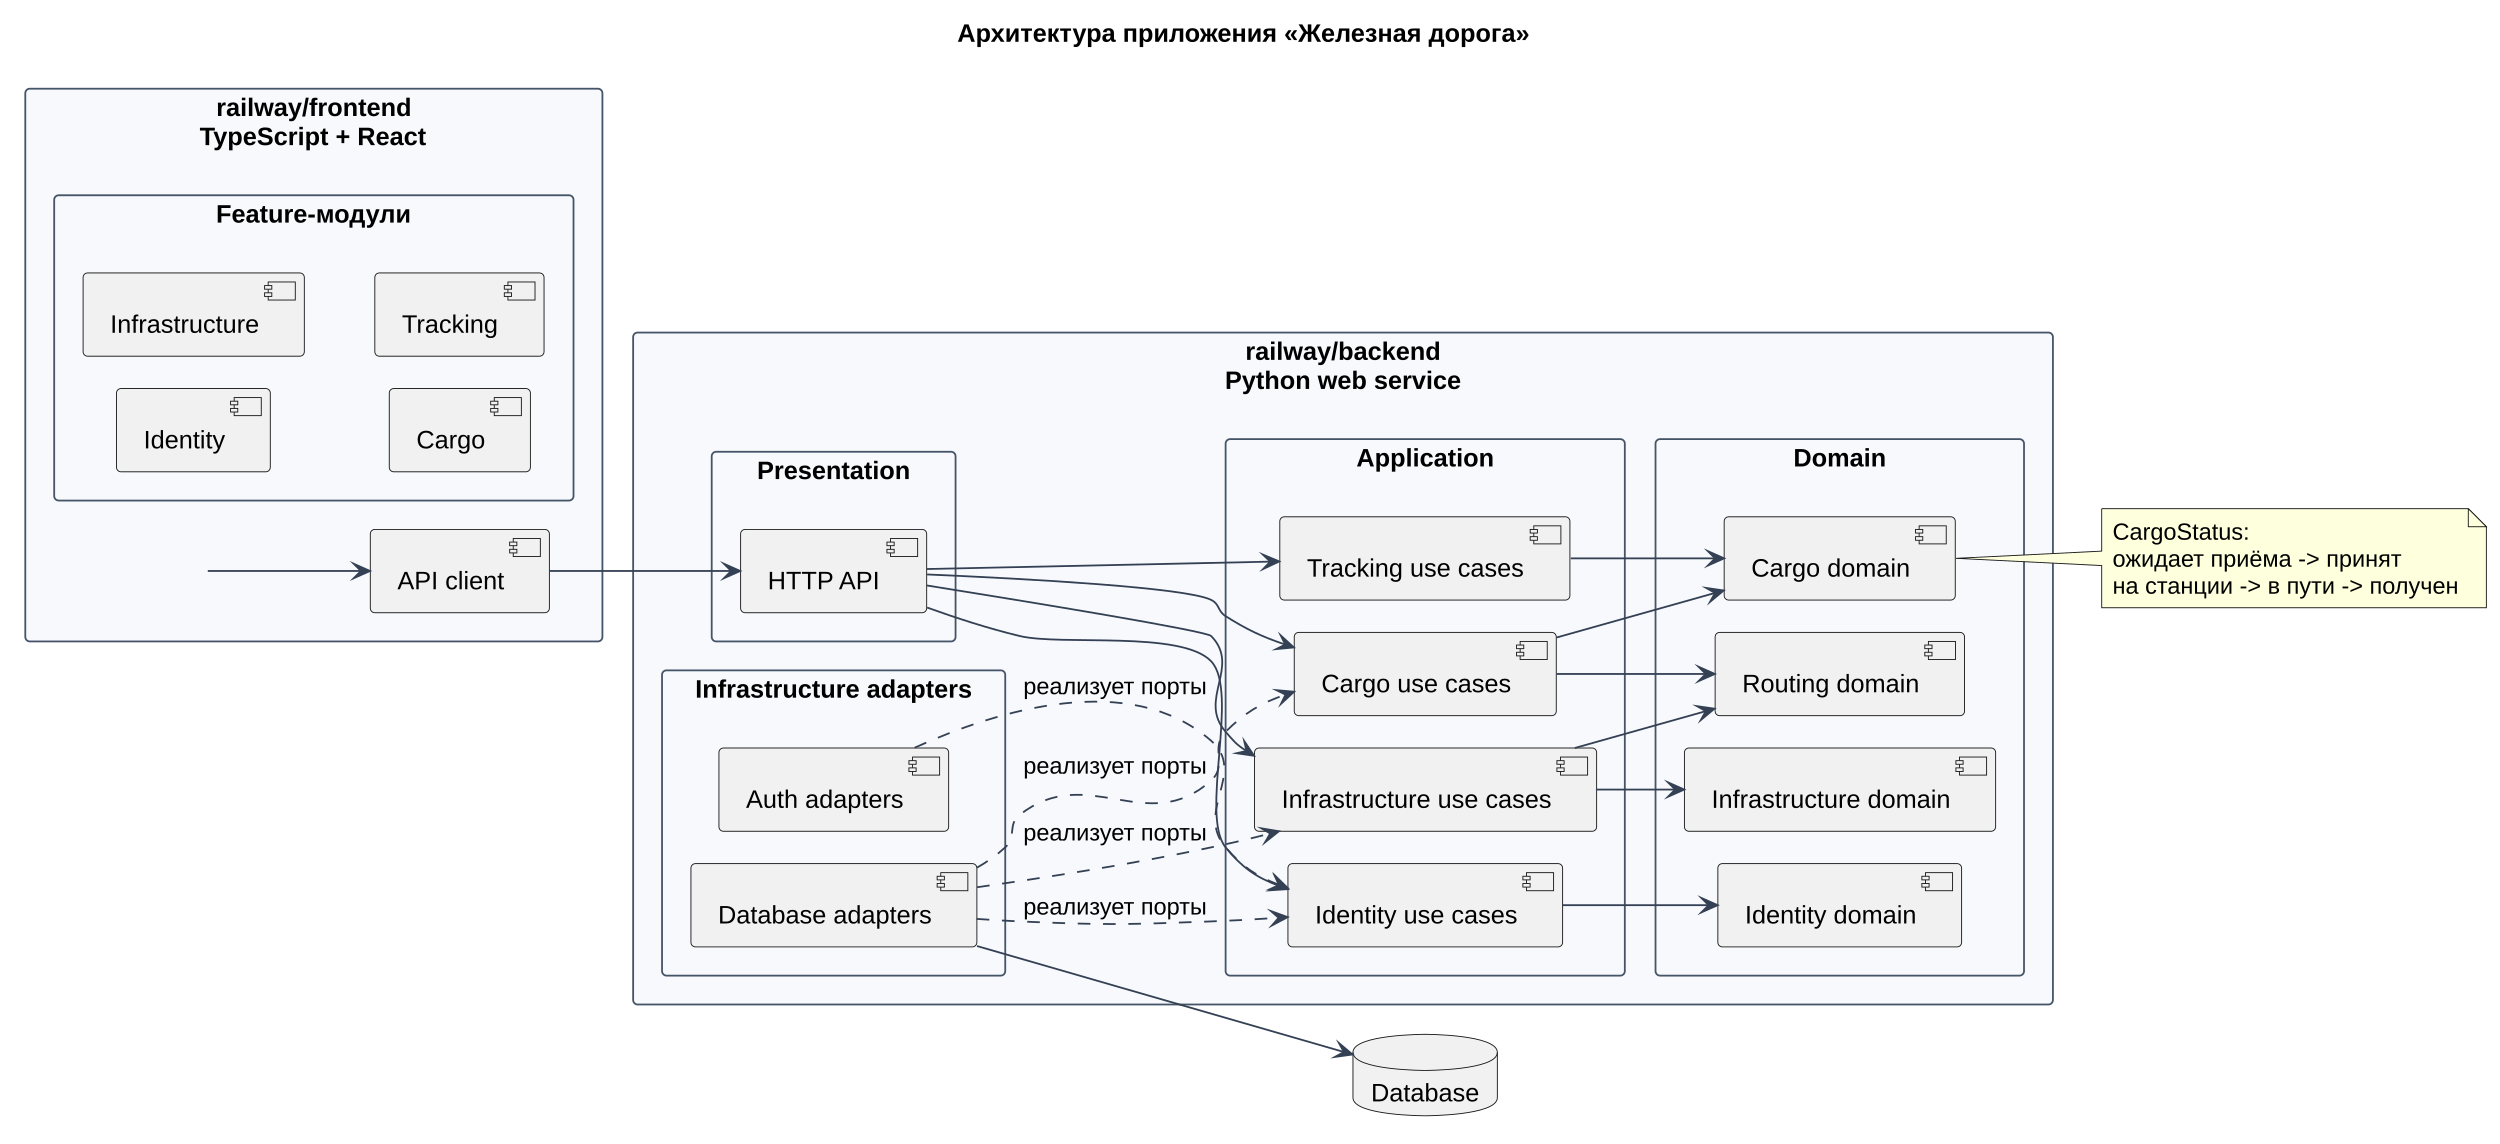
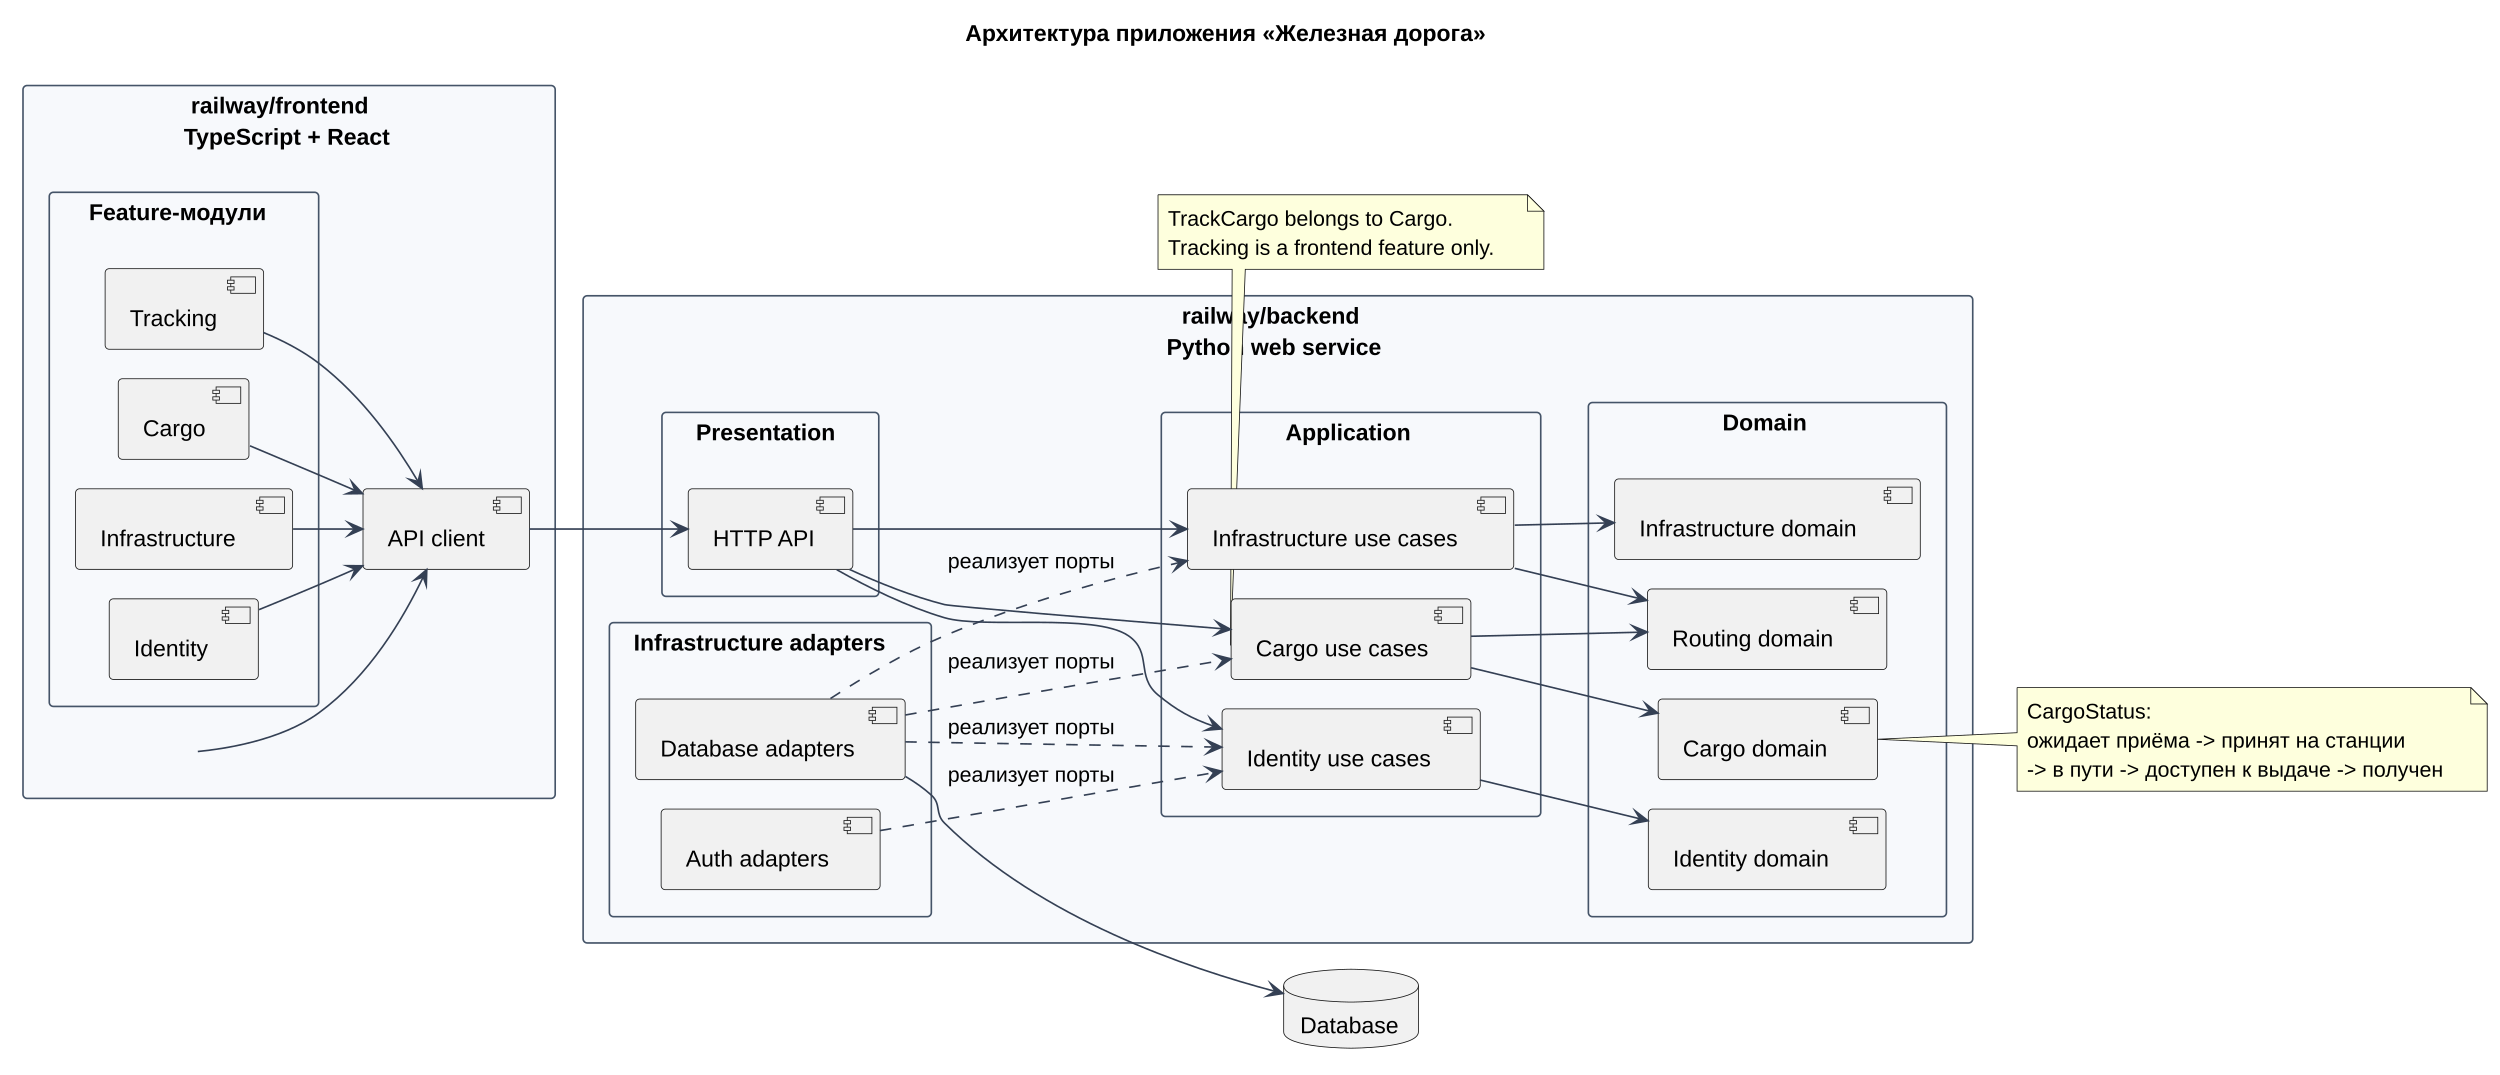
- <svg xmlns="http://www.w3.org/2000/svg" version="1.1" data-diagram-type="DESCRIPTION" style="width:1384px;height:633px;background:#FFFFFF;" width="1384px" height="633px" viewBox="0 0 1384 633" zoomAndPan="magnify" preserveAspectRatio="none" contentStyleType="text/css">
+ <svg xmlns="http://www.w3.org/2000/svg" version="1.1" data-diagram-type="DESCRIPTION" style="width:1522px;height:654px;background:#FFFFFF;" width="1522px" height="654px" viewBox="0 0 1522 654" zoomAndPan="magnify" preserveAspectRatio="none" contentStyleType="text/css">
  <defs />
  <g font-family="sans-serif" lengthAdjust="spacing">
    <g class="title" data-source-line="1">
-       <text x="529.961" y="23.132" fill="#000" font-size="14" textLength="317.577" font-weight="700" font-family="Arial">Архитектура приложения «Железная дорога»</text>
+       <text x="587.667" y="24.966" fill="#000" font-size="14" textLength="339.667" font-weight="700" font-family="Arial">Архитектура приложения «Железная дорога»</text>
    </g>
    <g class="cluster" data-qualified-name="frontend" id="ent0001" data-source-line="14">
-       <rect x="14" y="49.099" width="319.5" height="306" fill="#F7F9FC" style="stroke:#455468;stroke-width:1;" rx="2.5" ry="2.5" />
-       <text x="119.685" y="64.23" fill="#000" font-size="14" textLength="108.131" font-weight="700" font-family="Arial">railway/frontend</text>
-       <text x="110.531" y="80.329" fill="#000" font-size="14" textLength="126.438" font-weight="700" font-family="Arial">TypeScript + React</text>
+       <rect x="14" y="52.068" width="324" height="434" fill="#F7F9FC" style="stroke:#455468;stroke-width:1;" rx="2.5" ry="2.5" />
+       <text x="116.206" y="69.034" fill="#000" font-size="14" textLength="119.588" font-weight="700" font-family="Arial">railway/frontend</text>
+       <text x="111.894" y="88.102" fill="#000" font-size="14" textLength="128.212" font-weight="700" font-family="Arial">TypeScript + React</text>
    </g>
    <g class="cluster" data-qualified-name="frontend.Feature-......" id="ent0002" data-source-line="15">
-       <rect x="30" y="108.099" width="287.5" height="169" fill="#F7F9FC" style="stroke:#455468;stroke-width:1;" rx="2.5" ry="2.5" />
-       <text x="119.592" y="123.23" fill="#000" font-size="14" textLength="108.315" font-weight="700" font-family="Arial">Feature-модули</text>
+       <rect x="30" y="117.068" width="164" height="313" fill="#F7F9FC" style="stroke:#455468;stroke-width:1;" rx="2.5" ry="2.5" />
+       <text x="54.159" y="134.034" fill="#000" font-size="14" textLength="115.682" font-weight="700" font-family="Arial">Feature-модули</text>
    </g>
    <g class="cluster" data-qualified-name="backend" id="ent0008" data-source-line="24">
-       <rect x="350.5" y="184.099" width="786" height="372" fill="#F7F9FC" style="stroke:#455468;stroke-width:1;" rx="2.5" ry="2.5" />
-       <text x="689.417" y="199.23" fill="#000" font-size="14" textLength="108.165" font-weight="700" font-family="Arial">railway/backend</text>
-       <text x="678.142" y="215.329" fill="#000" font-size="14" textLength="130.717" font-weight="700" font-family="Arial">Python web service</text>
+       <rect x="355" y="180.068" width="846" height="394" fill="#F7F9FC" style="stroke:#455468;stroke-width:1;" rx="2.5" ry="2.5" />
+       <text x="719.466" y="197.034" fill="#000" font-size="14" textLength="117.068" font-weight="700" font-family="Arial">railway/backend</text>
+       <text x="710.205" y="216.102" fill="#000" font-size="14" textLength="135.589" font-weight="700" font-family="Arial">Python web service</text>
    </g>
    <g class="cluster" data-qualified-name="backend.Presentation" id="ent0009" data-source-line="25">
-       <rect x="394" y="250.099" width="135" height="105" fill="#F7F9FC" style="stroke:#455468;stroke-width:1;" rx="2.5" ry="2.5" />
-       <text x="419.1" y="265.23" fill="#000" font-size="14" textLength="84.8" font-weight="700" font-family="Arial">Presentation</text>
+       <rect x="403" y="251.068" width="132" height="112" fill="#F7F9FC" style="stroke:#455468;stroke-width:1;" rx="2.5" ry="2.5" />
+       <text x="423.703" y="268.034" fill="#000" font-size="14" textLength="90.594" font-weight="700" font-family="Arial">Presentation</text>
    </g>
    <g class="cluster" data-qualified-name="backend.Application" id="ent0011" data-source-line="29">
-       <rect x="678.5" y="243.099" width="221" height="297" fill="#F7F9FC" style="stroke:#455468;stroke-width:1;" rx="2.5" ry="2.5" />
-       <text x="750.89" y="258.23" fill="#000" font-size="14" textLength="76.221" font-weight="700" font-family="Arial">Application</text>
-     </g>
-     <g class="cluster" data-qualified-name="backend.Domain" id="ent0016" data-source-line="36">
-       <rect x="916.5" y="243.099" width="204" height="297" fill="#F7F9FC" style="stroke:#455468;stroke-width:1;" rx="2.5" ry="2.5" />
-       <text x="992.831" y="258.23" fill="#000" font-size="14" textLength="51.338" font-weight="700" font-family="Arial">Domain</text>
-     </g>
-     <g class="cluster" data-qualified-name="backend.Infrastructure adapters" id="ent0021" data-source-line="43">
-       <rect x="366.5" y="371.099" width="190" height="169" fill="#F7F9FC" style="stroke:#455468;stroke-width:1;" rx="2.5" ry="2.5" />
-       <text x="384.866" y="386.23" fill="#000" font-size="14" textLength="153.269" font-weight="700" font-family="Arial">Infrastructure adapters</text>
-     </g>
-     <g class="entity" data-qualified-name="db" id="ent0024" data-source-line="49">
-       <path d="M749,582.599 C749,572.599 788.965,572.599 788.965,572.599 C788.965,572.599 828.931,572.599 828.931,582.599 L828.931,607.697 C828.931,617.697 788.965,617.697 788.965,617.697 C788.965,617.697 749,617.697 749,607.697 L749,582.599" style="stroke:#181818;stroke-width:0.5;" fill="#F1F1F1" />
-       <path d="M749,582.599 C749,592.599 788.965,592.599 788.965,592.599 C788.965,592.599 828.931,592.599 828.931,582.599" style="stroke:#181818;stroke-width:0.5;" fill="none" />
-       <text x="759" y="609.73" fill="#000" font-size="14" textLength="59.931" font-family="Arial">Database</text>
-     </g>
-     <g class="entity" data-qualified-name="GMN42" id="ent0043" data-source-line="72">
-       <path d="M1163.5,281.599 L1163.5,305.099 L1082.782,309.099 L1163.5,313.099 L1163.5,336.445 A0,0 0 0 0 1163.5,336.445 L1376.453,336.445 A0,0 0 0 0 1376.453,336.445 L1376.453,291.599 L1366.453,281.599 L1163.5,281.599 A0,0 0 0 0 1163.5,281.599" style="stroke:#181818;stroke-width:0.5;" fill="#FEFFDD" />
-       <path d="M1366.453,281.599 L1366.453,291.599 L1376.453,291.599 L1366.453,281.599" style="stroke:#181818;stroke-width:0.5;" fill="#FEFFDD" />
-       <text x="1169.5" y="298.792" fill="#000" font-size="13" textLength="75.874" font-family="Arial">CargoStatus:</text>
-       <text x="1169.5" y="313.741" fill="#000" font-size="13" textLength="160.577" font-family="Arial">ожидает приёма -&gt; принят</text>
-       <text x="1169.5" y="328.69" fill="#000" font-size="13" textLength="191.953" font-family="Arial">на станции -&gt; в пути -&gt; получен</text>
+       <rect x="707" y="251.068" width="231" height="246" fill="#F7F9FC" style="stroke:#455468;stroke-width:1;" rx="2.5" ry="2.5" />
+       <text x="782.607" y="268.034" fill="#000" font-size="14" textLength="79.786" font-weight="700" font-family="Arial">Application</text>
+     </g>
+     <g class="cluster" data-qualified-name="backend.Domain" id="ent0015" data-source-line="35">
+       <rect x="967" y="245.068" width="218" height="313" fill="#F7F9FC" style="stroke:#455468;stroke-width:1;" rx="2.5" ry="2.5" />
+       <text x="1048.651" y="262.034" fill="#000" font-size="14" textLength="54.698" font-weight="700" font-family="Arial">Domain</text>
+     </g>
+     <g class="cluster" data-qualified-name="backend.Infrastructure adapters" id="ent0020" data-source-line="42">
+       <rect x="371" y="379.068" width="196" height="179" fill="#F7F9FC" style="stroke:#455468;stroke-width:1;" rx="2.5" ry="2.5" />
+       <text x="385.749" y="396.034" fill="#000" font-size="14" textLength="166.501" font-weight="700" font-family="Arial">Infrastructure adapters</text>
+     </g>
+     <g class="entity" data-qualified-name="db" id="ent0023" data-source-line="48">
+       <path d="M781.5,600.068 C781.5,590.068 822.524,590.068 822.524,590.068 C822.524,590.068 863.548,590.068 863.548,600.068 L863.548,628.136 C863.548,638.136 822.524,638.136 822.524,638.136 C822.524,638.136 781.5,638.136 781.5,628.136 L781.5,600.068" style="stroke:#181818;stroke-width:0.5;" fill="#F1F1F1" />
+       <path d="M781.5,600.068 C781.5,610.068 822.524,610.068 822.524,610.068 C822.524,610.068 863.548,610.068 863.548,600.068" style="stroke:#181818;stroke-width:0.5;" fill="none" />
+       <text x="791.5" y="629.034" fill="#000" font-size="14" textLength="62.048" font-family="Arial">Database</text>
+     </g>
+     <g class="entity" data-qualified-name="GMN43" id="ent0044" data-source-line="73">
+       <path d="M1228,418.568 L1228,446.068 L1142.755,450.068 L1228,454.068 L1228,481.686 A0,0 0 0 0 1228,481.686 L1514.213,481.686 A0,0 0 0 0 1514.213,481.686 L1514.213,428.568 L1504.213,418.568 L1228,418.568 A0,0 0 0 0 1228,418.568" style="stroke:#181818;stroke-width:0.5;" fill="#FEFFDD" />
+       <path d="M1504.213,418.568 L1504.213,428.568 L1514.213,428.568 L1504.213,418.568" style="stroke:#181818;stroke-width:0.5;" fill="#FEFFDD" />
+       <text x="1234" y="437.465" fill="#000" font-size="13" textLength="78.299" font-family="Arial">CargoStatus:</text>
+       <text x="1234" y="455.171" fill="#000" font-size="13" textLength="246.363" font-family="Arial">ожидает приёма -&gt; принят на станции</text>
+       <text x="1234" y="472.877" fill="#000" font-size="13" textLength="265.213" font-family="Arial">-&gt; в пути -&gt; доступен к выдаче -&gt; получен</text>
+     </g>
+     <g class="entity" data-qualified-name="GMN46" id="ent0047" data-source-line="79">
+       <path d="M705,118.568 L705,163.98 A0,0 0 0 0 705,163.98 L750.135,163.98 L749.152,392.95 L758.135,163.98 L939.915,163.98 A0,0 0 0 0 939.915,163.98 L939.915,128.568 L929.915,118.568 L705,118.568 A0,0 0 0 0 705,118.568" style="stroke:#181818;stroke-width:0.5;" fill="#FEFFDD" />
+       <path d="M929.915,118.568 L929.915,128.568 L939.915,128.568 L929.915,118.568" style="stroke:#181818;stroke-width:0.5;" fill="#FEFFDD" />
+       <text x="711" y="137.465" fill="#000" font-size="13" textLength="181.532" font-family="Arial">TrackCargo belongs to Cargo.</text>
+       <text x="711" y="155.171" fill="#000" font-size="13" textLength="213.915" font-family="Arial">Tracking is a frontend feature only.</text>
    </g>
    <g class="entity" data-qualified-name="frontend.API client" id="ent0007" data-source-line="21">
-       <rect x="205" y="293.099" width="99.138" height="46.099" fill="#F1F1F1" style="stroke:#181818;stroke-width:0.5;" rx="2.5" ry="2.5" />
-       <rect x="284.138" y="298.099" width="15" height="10" fill="#F1F1F1" style="stroke:#181818;stroke-width:0.5;" />
-       <rect x="282.138" y="300.099" width="4" height="2" fill="#F1F1F1" style="stroke:#181818;stroke-width:0.5;" />
-       <rect x="282.138" y="304.099" width="4" height="2" fill="#F1F1F1" style="stroke:#181818;stroke-width:0.5;" />
-       <text x="220" y="326.23" fill="#000" font-size="14" textLength="59.138" font-family="Arial">API client</text>
+       <rect x="221" y="297.568" width="101.348" height="49.068" fill="#F1F1F1" style="stroke:#181818;stroke-width:0.5;" rx="2.5" ry="2.5" />
+       <rect x="302.348" y="302.568" width="15" height="10" fill="#F1F1F1" style="stroke:#181818;stroke-width:0.5;" />
+       <rect x="300.348" y="304.568" width="4" height="2" fill="#F1F1F1" style="stroke:#181818;stroke-width:0.5;" />
+       <rect x="300.348" y="308.568" width="4" height="2" fill="#F1F1F1" style="stroke:#181818;stroke-width:0.5;" />
+       <text x="236" y="332.534" fill="#000" font-size="14" textLength="61.348" font-family="Arial">API client</text>
    </g>
    <g class="entity" data-qualified-name="frontend.Feature-.......Identity" id="ent0003" data-source-line="16">
-       <rect x="64.5" y="215.099" width="85.138" height="46.099" fill="#F1F1F1" style="stroke:#181818;stroke-width:0.5;" rx="2.5" ry="2.5" />
-       <rect x="129.638" y="220.099" width="15" height="10" fill="#F1F1F1" style="stroke:#181818;stroke-width:0.5;" />
-       <rect x="127.638" y="222.099" width="4" height="2" fill="#F1F1F1" style="stroke:#181818;stroke-width:0.5;" />
-       <rect x="127.638" y="226.099" width="4" height="2" fill="#F1F1F1" style="stroke:#181818;stroke-width:0.5;" />
-       <text x="79.5" y="248.23" fill="#000" font-size="14" textLength="45.138" font-family="Arial">Identity</text>
+       <rect x="66.5" y="364.568" width="90.764" height="49.068" fill="#F1F1F1" style="stroke:#181818;stroke-width:0.5;" rx="2.5" ry="2.5" />
+       <rect x="137.264" y="369.568" width="15" height="10" fill="#F1F1F1" style="stroke:#181818;stroke-width:0.5;" />
+       <rect x="135.264" y="371.568" width="4" height="2" fill="#F1F1F1" style="stroke:#181818;stroke-width:0.5;" />
+       <rect x="135.264" y="375.568" width="4" height="2" fill="#F1F1F1" style="stroke:#181818;stroke-width:0.5;" />
+       <text x="81.5" y="399.534" fill="#000" font-size="14" textLength="50.764" font-family="Arial">Identity</text>
    </g>
    <g class="entity" data-qualified-name="frontend.Feature-.......Infrastructure" id="ent0004" data-source-line="17">
-       <rect x="46" y="151.099" width="122.476" height="46.099" fill="#F1F1F1" style="stroke:#181818;stroke-width:0.5;" rx="2.5" ry="2.5" />
-       <rect x="148.476" y="156.099" width="15" height="10" fill="#F1F1F1" style="stroke:#181818;stroke-width:0.5;" />
-       <rect x="146.476" y="158.099" width="4" height="2" fill="#F1F1F1" style="stroke:#181818;stroke-width:0.5;" />
-       <rect x="146.476" y="162.099" width="4" height="2" fill="#F1F1F1" style="stroke:#181818;stroke-width:0.5;" />
-       <text x="61" y="184.23" fill="#000" font-size="14" textLength="82.476" font-family="Arial">Infrastructure</text>
+       <rect x="46" y="297.568" width="132.148" height="49.068" fill="#F1F1F1" style="stroke:#181818;stroke-width:0.5;" rx="2.5" ry="2.5" />
+       <rect x="158.148" y="302.568" width="15" height="10" fill="#F1F1F1" style="stroke:#181818;stroke-width:0.5;" />
+       <rect x="156.148" y="304.568" width="4" height="2" fill="#F1F1F1" style="stroke:#181818;stroke-width:0.5;" />
+       <rect x="156.148" y="308.568" width="4" height="2" fill="#F1F1F1" style="stroke:#181818;stroke-width:0.5;" />
+       <text x="61" y="332.534" fill="#000" font-size="14" textLength="92.148" font-family="Arial">Infrastructure</text>
    </g>
    <g class="entity" data-qualified-name="frontend.Feature-.......Cargo" id="ent0005" data-source-line="18">
-       <rect x="215.5" y="215.099" width="78.131" height="46.099" fill="#F1F1F1" style="stroke:#181818;stroke-width:0.5;" rx="2.5" ry="2.5" />
-       <rect x="273.631" y="220.099" width="15" height="10" fill="#F1F1F1" style="stroke:#181818;stroke-width:0.5;" />
-       <rect x="271.631" y="222.099" width="4" height="2" fill="#F1F1F1" style="stroke:#181818;stroke-width:0.5;" />
-       <rect x="271.631" y="226.099" width="4" height="2" fill="#F1F1F1" style="stroke:#181818;stroke-width:0.5;" />
-       <text x="230.5" y="248.23" fill="#000" font-size="14" textLength="38.131" font-family="Arial">Cargo</text>
-     </g>
-     <g class="entity" data-qualified-name="frontend.Feature-.......Tracking" id="ent0006" data-source-line="19">
-       <rect x="207.5" y="151.099" width="93.683" height="46.099" fill="#F1F1F1" style="stroke:#181818;stroke-width:0.5;" rx="2.5" ry="2.5" />
-       <rect x="281.183" y="156.099" width="15" height="10" fill="#F1F1F1" style="stroke:#181818;stroke-width:0.5;" />
-       <rect x="279.183" y="158.099" width="4" height="2" fill="#F1F1F1" style="stroke:#181818;stroke-width:0.5;" />
-       <rect x="279.183" y="162.099" width="4" height="2" fill="#F1F1F1" style="stroke:#181818;stroke-width:0.5;" />
-       <text x="222.5" y="184.23" fill="#000" font-size="14" textLength="53.683" font-family="Arial">Tracking</text>
+       <rect x="72" y="230.568" width="79.564" height="49.068" fill="#F1F1F1" style="stroke:#181818;stroke-width:0.5;" rx="2.5" ry="2.5" />
+       <rect x="131.564" y="235.568" width="15" height="10" fill="#F1F1F1" style="stroke:#181818;stroke-width:0.5;" />
+       <rect x="129.564" y="237.568" width="4" height="2" fill="#F1F1F1" style="stroke:#181818;stroke-width:0.5;" />
+       <rect x="129.564" y="241.568" width="4" height="2" fill="#F1F1F1" style="stroke:#181818;stroke-width:0.5;" />
+       <text x="87" y="265.534" fill="#000" font-size="14" textLength="39.564" font-family="Arial">Cargo</text>
+     </g>
+     <g class="entity" data-qualified-name="frontend.Feature-.......TrackingFeature" id="ent0006" data-source-line="19">
+       <rect x="64" y="163.568" width="96.49" height="49.068" fill="#F1F1F1" style="stroke:#181818;stroke-width:0.5;" rx="2.5" ry="2.5" />
+       <rect x="140.49" y="168.568" width="15" height="10" fill="#F1F1F1" style="stroke:#181818;stroke-width:0.5;" />
+       <rect x="138.49" y="170.568" width="4" height="2" fill="#F1F1F1" style="stroke:#181818;stroke-width:0.5;" />
+       <rect x="138.49" y="174.568" width="4" height="2" fill="#F1F1F1" style="stroke:#181818;stroke-width:0.5;" />
+       <text x="79" y="198.534" fill="#000" font-size="14" textLength="56.49" font-family="Arial">Tracking</text>
    </g>
    <g class="entity" data-qualified-name="backend.Presentation.HTTP API" id="ent0010" data-source-line="26">
-       <rect x="410" y="293.099" width="103.007" height="46.099" fill="#F1F1F1" style="stroke:#181818;stroke-width:0.5;" rx="2.5" ry="2.5" />
-       <rect x="493.007" y="298.099" width="15" height="10" fill="#F1F1F1" style="stroke:#181818;stroke-width:0.5;" />
-       <rect x="491.007" y="300.099" width="4" height="2" fill="#F1F1F1" style="stroke:#181818;stroke-width:0.5;" />
-       <rect x="491.007" y="304.099" width="4" height="2" fill="#F1F1F1" style="stroke:#181818;stroke-width:0.5;" />
-       <text x="425" y="326.23" fill="#000" font-size="14" textLength="63.007" font-family="Arial">HTTP API</text>
+       <rect x="419" y="297.568" width="100.214" height="49.068" fill="#F1F1F1" style="stroke:#181818;stroke-width:0.5;" rx="2.5" ry="2.5" />
+       <rect x="499.214" y="302.568" width="15" height="10" fill="#F1F1F1" style="stroke:#181818;stroke-width:0.5;" />
+       <rect x="497.214" y="304.568" width="4" height="2" fill="#F1F1F1" style="stroke:#181818;stroke-width:0.5;" />
+       <rect x="497.214" y="308.568" width="4" height="2" fill="#F1F1F1" style="stroke:#181818;stroke-width:0.5;" />
+       <text x="434" y="332.534" fill="#000" font-size="14" textLength="60.214" font-family="Arial">HTTP API</text>
    </g>
    <g class="entity" data-qualified-name="backend.Application.Identity use cases" id="ent0012" data-source-line="30">
-       <rect x="713" y="478.099" width="152.062" height="46.099" fill="#F1F1F1" style="stroke:#181818;stroke-width:0.5;" rx="2.5" ry="2.5" />
-       <rect x="845.062" y="483.099" width="15" height="10" fill="#F1F1F1" style="stroke:#181818;stroke-width:0.5;" />
-       <rect x="843.062" y="485.099" width="4" height="2" fill="#F1F1F1" style="stroke:#181818;stroke-width:0.5;" />
-       <rect x="843.062" y="489.099" width="4" height="2" fill="#F1F1F1" style="stroke:#181818;stroke-width:0.5;" />
-       <text x="728" y="511.23" fill="#000" font-size="14" textLength="112.062" font-family="Arial">Identity use cases</text>
+       <rect x="744" y="431.568" width="157.18" height="49.068" fill="#F1F1F1" style="stroke:#181818;stroke-width:0.5;" rx="2.5" ry="2.5" />
+       <rect x="881.18" y="436.568" width="15" height="10" fill="#F1F1F1" style="stroke:#181818;stroke-width:0.5;" />
+       <rect x="879.18" y="438.568" width="4" height="2" fill="#F1F1F1" style="stroke:#181818;stroke-width:0.5;" />
+       <rect x="879.18" y="442.568" width="4" height="2" fill="#F1F1F1" style="stroke:#181818;stroke-width:0.5;" />
+       <text x="759" y="466.534" fill="#000" font-size="14" textLength="117.18" font-family="Arial">Identity use cases</text>
    </g>
    <g class="entity" data-qualified-name="backend.Application.Infrastructure use cases" id="ent0013" data-source-line="31">
-       <rect x="694.5" y="414.099" width="189.399" height="46.099" fill="#F1F1F1" style="stroke:#181818;stroke-width:0.5;" rx="2.5" ry="2.5" />
-       <rect x="863.899" y="419.099" width="15" height="10" fill="#F1F1F1" style="stroke:#181818;stroke-width:0.5;" />
-       <rect x="861.899" y="421.099" width="4" height="2" fill="#F1F1F1" style="stroke:#181818;stroke-width:0.5;" />
-       <rect x="861.899" y="425.099" width="4" height="2" fill="#F1F1F1" style="stroke:#181818;stroke-width:0.5;" />
-       <text x="709.5" y="447.23" fill="#000" font-size="14" textLength="149.399" font-family="Arial">Infrastructure use cases</text>
+       <rect x="723" y="297.568" width="198.563" height="49.068" fill="#F1F1F1" style="stroke:#181818;stroke-width:0.5;" rx="2.5" ry="2.5" />
+       <rect x="901.563" y="302.568" width="15" height="10" fill="#F1F1F1" style="stroke:#181818;stroke-width:0.5;" />
+       <rect x="899.563" y="304.568" width="4" height="2" fill="#F1F1F1" style="stroke:#181818;stroke-width:0.5;" />
+       <rect x="899.563" y="308.568" width="4" height="2" fill="#F1F1F1" style="stroke:#181818;stroke-width:0.5;" />
+       <text x="738" y="332.534" fill="#000" font-size="14" textLength="158.563" font-family="Arial">Infrastructure use cases</text>
    </g>
    <g class="entity" data-qualified-name="backend.Application.Cargo use cases" id="ent0014" data-source-line="32">
-       <rect x="716.5" y="350.099" width="145.055" height="46.099" fill="#F1F1F1" style="stroke:#181818;stroke-width:0.5;" rx="2.5" ry="2.5" />
-       <rect x="841.555" y="355.099" width="15" height="10" fill="#F1F1F1" style="stroke:#181818;stroke-width:0.5;" />
-       <rect x="839.555" y="357.099" width="4" height="2" fill="#F1F1F1" style="stroke:#181818;stroke-width:0.5;" />
-       <rect x="839.555" y="361.099" width="4" height="2" fill="#F1F1F1" style="stroke:#181818;stroke-width:0.5;" />
-       <text x="731.5" y="383.23" fill="#000" font-size="14" textLength="105.055" font-family="Arial">Cargo use cases</text>
-     </g>
-     <g class="entity" data-qualified-name="backend.Application.Tracking use cases" id="ent0015" data-source-line="33">
-       <rect x="708.5" y="286.099" width="160.606" height="46.099" fill="#F1F1F1" style="stroke:#181818;stroke-width:0.5;" rx="2.5" ry="2.5" />
-       <rect x="849.106" y="291.099" width="15" height="10" fill="#F1F1F1" style="stroke:#181818;stroke-width:0.5;" />
-       <rect x="847.106" y="293.099" width="4" height="2" fill="#F1F1F1" style="stroke:#181818;stroke-width:0.5;" />
-       <rect x="847.106" y="297.099" width="4" height="2" fill="#F1F1F1" style="stroke:#181818;stroke-width:0.5;" />
-       <text x="723.5" y="319.23" fill="#000" font-size="14" textLength="120.606" font-family="Arial">Tracking use cases</text>
-     </g>
-     <g class="entity" data-qualified-name="backend.Domain.Identity domain" id="ent0017" data-source-line="37">
-       <rect x="951" y="478.099" width="134.944" height="46.099" fill="#F1F1F1" style="stroke:#181818;stroke-width:0.5;" rx="2.5" ry="2.5" />
-       <rect x="1065.944" y="483.099" width="15" height="10" fill="#F1F1F1" style="stroke:#181818;stroke-width:0.5;" />
-       <rect x="1063.944" y="485.099" width="4" height="2" fill="#F1F1F1" style="stroke:#181818;stroke-width:0.5;" />
-       <rect x="1063.944" y="489.099" width="4" height="2" fill="#F1F1F1" style="stroke:#181818;stroke-width:0.5;" />
-       <text x="966" y="511.23" fill="#000" font-size="14" textLength="94.944" font-family="Arial">Identity domain</text>
-     </g>
-     <g class="entity" data-qualified-name="backend.Domain.Infrastructure domain" id="ent0018" data-source-line="38">
-       <rect x="932.5" y="414.099" width="172.282" height="46.099" fill="#F1F1F1" style="stroke:#181818;stroke-width:0.5;" rx="2.5" ry="2.5" />
-       <rect x="1084.782" y="419.099" width="15" height="10" fill="#F1F1F1" style="stroke:#181818;stroke-width:0.5;" />
-       <rect x="1082.782" y="421.099" width="4" height="2" fill="#F1F1F1" style="stroke:#181818;stroke-width:0.5;" />
-       <rect x="1082.782" y="425.099" width="4" height="2" fill="#F1F1F1" style="stroke:#181818;stroke-width:0.5;" />
-       <text x="947.5" y="447.23" fill="#000" font-size="14" textLength="132.282" font-family="Arial">Infrastructure domain</text>
-     </g>
-     <g class="entity" data-qualified-name="backend.Domain.Routing domain" id="ent0019" data-source-line="39">
-       <rect x="949.5" y="350.099" width="138.062" height="46.099" fill="#F1F1F1" style="stroke:#181818;stroke-width:0.5;" rx="2.5" ry="2.5" />
-       <rect x="1067.562" y="355.099" width="15" height="10" fill="#F1F1F1" style="stroke:#181818;stroke-width:0.5;" />
-       <rect x="1065.562" y="357.099" width="4" height="2" fill="#F1F1F1" style="stroke:#181818;stroke-width:0.5;" />
-       <rect x="1065.562" y="361.099" width="4" height="2" fill="#F1F1F1" style="stroke:#181818;stroke-width:0.5;" />
-       <text x="964.5" y="383.23" fill="#000" font-size="14" textLength="98.062" font-family="Arial">Routing domain</text>
-     </g>
-     <g class="entity" data-qualified-name="backend.Domain.Cargo domain" id="ent0020" data-source-line="40">
-       <rect x="954.5" y="286.099" width="127.938" height="46.099" fill="#F1F1F1" style="stroke:#181818;stroke-width:0.5;" rx="2.5" ry="2.5" />
-       <rect x="1062.438" y="291.099" width="15" height="10" fill="#F1F1F1" style="stroke:#181818;stroke-width:0.5;" />
-       <rect x="1060.438" y="293.099" width="4" height="2" fill="#F1F1F1" style="stroke:#181818;stroke-width:0.5;" />
-       <rect x="1060.438" y="297.099" width="4" height="2" fill="#F1F1F1" style="stroke:#181818;stroke-width:0.5;" />
-       <text x="969.5" y="319.23" fill="#000" font-size="14" textLength="87.938" font-family="Arial">Cargo domain</text>
-     </g>
-     <g class="entity" data-qualified-name="backend.Infrastructure adapters.Database adapters" id="ent0022" data-source-line="44">
-       <rect x="382.5" y="478.099" width="158.303" height="46.099" fill="#F1F1F1" style="stroke:#181818;stroke-width:0.5;" rx="2.5" ry="2.5" />
-       <rect x="520.803" y="483.099" width="15" height="10" fill="#F1F1F1" style="stroke:#181818;stroke-width:0.5;" />
-       <rect x="518.803" y="485.099" width="4" height="2" fill="#F1F1F1" style="stroke:#181818;stroke-width:0.5;" />
-       <rect x="518.803" y="489.099" width="4" height="2" fill="#F1F1F1" style="stroke:#181818;stroke-width:0.5;" />
-       <text x="397.5" y="511.23" fill="#000" font-size="14" textLength="118.303" font-family="Arial">Database adapters</text>
-     </g>
-     <g class="entity" data-qualified-name="backend.Infrastructure adapters.Auth adapters" id="ent0023" data-source-line="45">
-       <rect x="398" y="414.099" width="127.172" height="46.099" fill="#F1F1F1" style="stroke:#181818;stroke-width:0.5;" rx="2.5" ry="2.5" />
-       <rect x="505.172" y="419.099" width="15" height="10" fill="#F1F1F1" style="stroke:#181818;stroke-width:0.5;" />
-       <rect x="503.172" y="421.099" width="4" height="2" fill="#F1F1F1" style="stroke:#181818;stroke-width:0.5;" />
-       <rect x="503.172" y="425.099" width="4" height="2" fill="#F1F1F1" style="stroke:#181818;stroke-width:0.5;" />
-       <text x="413" y="447.23" fill="#000" font-size="14" textLength="87.172" font-family="Arial">Auth adapters</text>
-     </g>
-     <g class="link" data-entity-1="ent0001" data-entity-2="ent0007" id="lnk25" data-link-type="dependency">
-       <polygon points="204.814,316.099,195.814,312.099,199.814,316.099,195.814,320.099,204.814,316.099" fill="#344054" style="stroke:#344054;stroke-width:1;stroke-linejoin:miter;stroke-miterlimit:10;" />
-       <path d="M115.018,316.099 C131.083,316.099 166.697,316.099 199.814,316.099" style="stroke:#344054;stroke-width:1;" fill="none" />
-     </g>
-     <g class="link" data-entity-1="ent0007" data-entity-2="ent0010" id="lnk26" data-link-type="dependency">
-       <polygon points="409.766,316.099,400.766,312.099,404.766,316.099,400.766,320.099,409.766,316.099" fill="#344054" style="stroke:#344054;stroke-width:1;stroke-linejoin:miter;stroke-miterlimit:10;" />
-       <path d="M304.082,316.099 C335.932,316.099 372.491,316.099 404.766,316.099" style="stroke:#344054;stroke-width:1;" fill="none" />
-     </g>
-     <g class="link" data-entity-1="ent0010" data-entity-2="ent0012" id="lnk27" data-link-type="dependency">
-       <polygon points="712.983,492.22,705.921,485.355,708.292,490.492,703.155,492.862,712.983,492.22" fill="#344054" style="stroke:#344054;stroke-width:1;stroke-linejoin:miter;stroke-miterlimit:10;" />
-       <path d="M513.241,336.345 C529.412,342.163 547.517,348.027 564.5,352.099 C587.605,357.638 654.157,348.852 670.5,366.099 C686.291,382.763 664.029,451.276 678.5,469.099 C687.364,480.015 695.042,485.609 708.292,490.492" style="stroke:#344054;stroke-width:1;" fill="none" />
-     </g>
-     <g class="link" data-entity-1="ent0010" data-entity-2="ent0013" id="lnk28" data-link-type="dependency">
-       <polygon points="694.278,418.4,688.797,410.218,690.048,415.734,684.532,416.986,694.278,418.4" fill="#344054" style="stroke:#344054;stroke-width:1;stroke-linejoin:miter;stroke-miterlimit:10;" />
-       <path d="M513.042,324.104 C573.713,333.822 667.728,349.267 670.5,352.099 C687.162,369.124 662.825,387.16 678.5,405.099 C683.061,410.319 684.192,412.044 690.048,415.734" style="stroke:#344054;stroke-width:1;" fill="none" />
-     </g>
-     <g class="link" data-entity-1="ent0010" data-entity-2="ent0014" id="lnk29" data-link-type="dependency">
-       <polygon points="716.274,358.422,709.011,351.769,711.533,356.833,706.469,359.354,716.274,358.422" fill="#344054" style="stroke:#344054;stroke-width:1;stroke-linejoin:miter;stroke-miterlimit:10;" />
-       <path d="M513.238,318.019 C570.28,320.49 656.771,325.289 670.5,332.099 C675.294,334.477 673.978,338.237 678.5,341.099 C689.964,348.354 698.392,352.428 711.533,356.833" style="stroke:#344054;stroke-width:1;" fill="none" />
-     </g>
-     <g class="link" data-entity-1="ent0010" data-entity-2="ent0015" id="lnk30" data-link-type="dependency">
-       <polygon points="708.195,310.815,699.111,307.009,703.196,310.922,699.283,315.007,708.195,310.815" fill="#344054" style="stroke:#344054;stroke-width:1;stroke-linejoin:miter;stroke-miterlimit:10;" />
-       <path d="M513.002,315.013 C565.144,313.891 642.258,312.233 703.196,310.922" style="stroke:#344054;stroke-width:1;" fill="none" />
-     </g>
-     <g class="link" data-entity-1="ent0012" data-entity-2="ent0017" id="lnk31" data-link-type="dependency">
-       <polygon points="950.878,501.099,941.878,497.099,945.878,501.099,941.878,505.099,950.878,501.099" fill="#344054" style="stroke:#344054;stroke-width:1;stroke-linejoin:miter;stroke-miterlimit:10;" />
-       <path d="M865.123,501.099 C892.82,501.099 918.984,501.099 945.878,501.099" style="stroke:#344054;stroke-width:1;" fill="none" />
-     </g>
-     <g class="link" data-entity-1="ent0013" data-entity-2="ent0018" id="lnk32" data-link-type="dependency">
-       <polygon points="932.375,437.099,923.375,433.099,927.375,437.099,923.375,441.099,932.375,437.099" fill="#344054" style="stroke:#344054;stroke-width:1;stroke-linejoin:miter;stroke-miterlimit:10;" />
-       <path d="M883.518,437.099 C899.695,437.099 911.436,437.099 927.375,437.099" style="stroke:#344054;stroke-width:1;" fill="none" />
-     </g>
-     <g class="link" data-entity-1="ent0013" data-entity-2="ent0019" id="lnk33" data-link-type="dependency">
-       <polygon points="949.15,392.327,939.403,390.913,944.337,393.681,941.57,398.614,949.15,392.327" fill="#344054" style="stroke:#344054;stroke-width:1;stroke-linejoin:miter;stroke-miterlimit:10;" />
-       <path d="M871.811,414.084 C897.161,406.952 920.001,400.527 944.337,393.681" style="stroke:#344054;stroke-width:1;" fill="none" />
-     </g>
-     <g class="link" data-entity-1="ent0014" data-entity-2="ent0020" id="lnk34" data-link-type="dependency">
-       <polygon points="954.263,326.888,944.516,325.475,949.45,328.242,946.683,333.176,954.263,326.888" fill="#344054" style="stroke:#344054;stroke-width:1;stroke-linejoin:miter;stroke-miterlimit:10;" />
-       <path d="M861.67,352.936 C891.366,344.583 920.702,336.33 949.45,328.242" style="stroke:#344054;stroke-width:1;" fill="none" />
-     </g>
-     <g class="link" data-entity-1="ent0014" data-entity-2="ent0019" id="lnk35" data-link-type="dependency">
-       <polygon points="949.295,373.099,940.295,369.099,944.295,373.099,940.295,377.099,949.295,373.099" fill="#344054" style="stroke:#344054;stroke-width:1;stroke-linejoin:miter;stroke-miterlimit:10;" />
-       <path d="M861.67,373.099 C889.673,373.099 916.635,373.099 944.295,373.099" style="stroke:#344054;stroke-width:1;" fill="none" />
-     </g>
-     <g class="link" data-entity-1="ent0015" data-entity-2="ent0020" id="lnk36" data-link-type="dependency">
-       <polygon points="954.454,309.099,945.454,305.099,949.454,309.099,945.454,313.099,954.454,309.099" fill="#344054" style="stroke:#344054;stroke-width:1;stroke-linejoin:miter;stroke-miterlimit:10;" />
-       <path d="M869.568,309.099 C897.373,309.099 923.182,309.099 949.454,309.099" style="stroke:#344054;stroke-width:1;" fill="none" />
-     </g>
-     <g class="link" data-entity-1="ent0022" data-entity-2="ent0012" id="lnk37" data-link-type="dependency">
-       <polygon points="712.83,507.715,703.571,504.36,707.843,508.068,704.135,512.34,712.83,507.715" fill="#344054" style="stroke:#344054;stroke-width:1;stroke-linejoin:miter;stroke-miterlimit:10;" />
-       <path d="M540.696,508.704 C548.729,509.274 556.774,509.758 564.5,510.099 C611.566,512.171 623.423,511.899 670.5,510.099 C684.198,509.575 693.786,509.061 707.843,508.068" style="stroke:#344054;stroke-width:1;stroke-dasharray:7,7;" fill="none" />
-       <text x="566.5" y="506.292" fill="#000" font-size="13" textLength="102.591" font-family="Arial">реализует порты</text>
-     </g>
-     <g class="link" data-entity-1="ent0022" data-entity-2="ent0013" id="lnk38" data-link-type="dependency">
-       <polygon points="708.023,460.179,698.309,458.558,703.183,461.43,700.311,466.304,708.023,460.179" fill="#344054" style="stroke:#344054;stroke-width:1;stroke-linejoin:miter;stroke-miterlimit:10;" />
-       <path d="M540.911,491.174 C580.036,485.681 627.971,478.131 670.5,469.099 C682.702,466.507 690.679,464.662 703.183,461.43" style="stroke:#344054;stroke-width:1;stroke-dasharray:7,7;" fill="none" />
-       <text x="566.5" y="465.292" fill="#000" font-size="13" textLength="102.591" font-family="Arial">реализует порты</text>
-     </g>
-     <g class="link" data-entity-1="ent0022" data-entity-2="ent0014" id="lnk39" data-link-type="dependency">
-       <polygon points="716.402,382.938,706.593,382.062,711.671,384.554,709.178,389.633,716.402,382.938" fill="#344054" style="stroke:#344054;stroke-width:1;stroke-linejoin:miter;stroke-miterlimit:10;" />
-       <path d="M540.839,480.357 C546.48,477.129 551.791,473.401 556.5,469.099 C562.963,463.193 557.611,456.5 564.5,451.099 C602.164,421.566 634.836,464.018 670.5,432.099 C679.826,423.752 669.634,413.932 678.5,405.099 C688.883,394.755 697.681,389.333 711.671,384.554" style="stroke:#344054;stroke-width:1;stroke-dasharray:7,7;" fill="none" />
-       <text x="566.5" y="428.292" fill="#000" font-size="13" textLength="102.591" font-family="Arial">реализует порты</text>
-     </g>
-     <g class="link" data-entity-1="ent0023" data-entity-2="ent0012" id="lnk40" data-link-type="dependency">
-       <polygon points="712.906,491.61,705.858,484.73,708.218,489.871,703.077,492.231,712.906,491.61" fill="#344054" style="stroke:#344054;stroke-width:1;stroke-linejoin:miter;stroke-miterlimit:10;" />
-       <path d="M506.356,413.921 C552.811,392.941 625.525,370.81 670.5,410.099 C690.429,427.508 661.239,449.041 678.5,469.099 C687.544,479.607 695.14,485.023 708.218,489.871" style="stroke:#344054;stroke-width:1;stroke-dasharray:7,7;" fill="none" />
-       <text x="566.5" y="384.292" fill="#000" font-size="13" textLength="102.591" font-family="Arial">реализует порты</text>
-     </g>
-     <g class="link" data-entity-1="ent0022" data-entity-2="ent0024" id="lnk41" data-link-type="dependency">
-       <polygon points="748.771,583.77,741.234,577.43,743.967,582.382,739.014,585.116,748.771,583.77" fill="#344054" style="stroke:#344054;stroke-width:1;stroke-linejoin:miter;stroke-miterlimit:10;" />
-       <path d="M540.88,523.734 C606.532,542.693 692.698,567.577 743.967,582.382" style="stroke:#344054;stroke-width:1;" fill="none" />
+       <rect x="749.5" y="364.568" width="145.98" height="49.068" fill="#F1F1F1" style="stroke:#181818;stroke-width:0.5;" rx="2.5" ry="2.5" />
+       <rect x="875.48" y="369.568" width="15" height="10" fill="#F1F1F1" style="stroke:#181818;stroke-width:0.5;" />
+       <rect x="873.48" y="371.568" width="4" height="2" fill="#F1F1F1" style="stroke:#181818;stroke-width:0.5;" />
+       <rect x="873.48" y="375.568" width="4" height="2" fill="#F1F1F1" style="stroke:#181818;stroke-width:0.5;" />
+       <text x="764.5" y="399.534" fill="#000" font-size="14" textLength="105.98" font-family="Arial">Cargo use cases</text>
+     </g>
+     <g class="entity" data-qualified-name="backend.Domain.Identity domain" id="ent0016" data-source-line="36">
+       <rect x="1003.5" y="492.568" width="144.692" height="49.068" fill="#F1F1F1" style="stroke:#181818;stroke-width:0.5;" rx="2.5" ry="2.5" />
+       <rect x="1128.192" y="497.568" width="15" height="10" fill="#F1F1F1" style="stroke:#181818;stroke-width:0.5;" />
+       <rect x="1126.192" y="499.568" width="4" height="2" fill="#F1F1F1" style="stroke:#181818;stroke-width:0.5;" />
+       <rect x="1126.192" y="503.568" width="4" height="2" fill="#F1F1F1" style="stroke:#181818;stroke-width:0.5;" />
+       <text x="1018.5" y="527.534" fill="#000" font-size="14" textLength="104.692" font-family="Arial">Identity domain</text>
+     </g>
+     <g class="entity" data-qualified-name="backend.Domain.Infrastructure domain" id="ent0017" data-source-line="37">
+       <rect x="983" y="291.568" width="186.075" height="49.068" fill="#F1F1F1" style="stroke:#181818;stroke-width:0.5;" rx="2.5" ry="2.5" />
+       <rect x="1149.075" y="296.568" width="15" height="10" fill="#F1F1F1" style="stroke:#181818;stroke-width:0.5;" />
+       <rect x="1147.075" y="298.568" width="4" height="2" fill="#F1F1F1" style="stroke:#181818;stroke-width:0.5;" />
+       <rect x="1147.075" y="302.568" width="4" height="2" fill="#F1F1F1" style="stroke:#181818;stroke-width:0.5;" />
+       <text x="998" y="326.534" fill="#000" font-size="14" textLength="146.075" font-family="Arial">Infrastructure domain</text>
+     </g>
+     <g class="entity" data-qualified-name="backend.Domain.Routing domain" id="ent0018" data-source-line="38">
+       <rect x="1003" y="358.568" width="145.686" height="49.068" fill="#F1F1F1" style="stroke:#181818;stroke-width:0.5;" rx="2.5" ry="2.5" />
+       <rect x="1128.686" y="363.568" width="15" height="10" fill="#F1F1F1" style="stroke:#181818;stroke-width:0.5;" />
+       <rect x="1126.686" y="365.568" width="4" height="2" fill="#F1F1F1" style="stroke:#181818;stroke-width:0.5;" />
+       <rect x="1126.686" y="369.568" width="4" height="2" fill="#F1F1F1" style="stroke:#181818;stroke-width:0.5;" />
+       <text x="1018" y="393.534" fill="#000" font-size="14" textLength="105.686" font-family="Arial">Routing domain</text>
+     </g>
+     <g class="entity" data-qualified-name="backend.Domain.Cargo domain" id="ent0019" data-source-line="39">
+       <rect x="1009.5" y="425.568" width="133.492" height="49.068" fill="#F1F1F1" style="stroke:#181818;stroke-width:0.5;" rx="2.5" ry="2.5" />
+       <rect x="1122.992" y="430.568" width="15" height="10" fill="#F1F1F1" style="stroke:#181818;stroke-width:0.5;" />
+       <rect x="1120.992" y="432.568" width="4" height="2" fill="#F1F1F1" style="stroke:#181818;stroke-width:0.5;" />
+       <rect x="1120.992" y="436.568" width="4" height="2" fill="#F1F1F1" style="stroke:#181818;stroke-width:0.5;" />
+       <text x="1024.5" y="460.534" fill="#000" font-size="14" textLength="93.492" font-family="Arial">Cargo domain</text>
+     </g>
+     <g class="entity" data-qualified-name="backend.Infrastructure adapters.Database adapters" id="ent0021" data-source-line="43">
+       <rect x="387" y="425.568" width="164.054" height="49.068" fill="#F1F1F1" style="stroke:#181818;stroke-width:0.5;" rx="2.5" ry="2.5" />
+       <rect x="531.054" y="430.568" width="15" height="10" fill="#F1F1F1" style="stroke:#181818;stroke-width:0.5;" />
+       <rect x="529.054" y="432.568" width="4" height="2" fill="#F1F1F1" style="stroke:#181818;stroke-width:0.5;" />
+       <rect x="529.054" y="436.568" width="4" height="2" fill="#F1F1F1" style="stroke:#181818;stroke-width:0.5;" />
+       <text x="402" y="460.534" fill="#000" font-size="14" textLength="124.054" font-family="Arial">Database adapters</text>
+     </g>
+     <g class="entity" data-qualified-name="backend.Infrastructure adapters.Auth adapters" id="ent0022" data-source-line="44">
+       <rect x="402.5" y="492.568" width="133.31" height="49.068" fill="#F1F1F1" style="stroke:#181818;stroke-width:0.5;" rx="2.5" ry="2.5" />
+       <rect x="515.81" y="497.568" width="15" height="10" fill="#F1F1F1" style="stroke:#181818;stroke-width:0.5;" />
+       <rect x="513.81" y="499.568" width="4" height="2" fill="#F1F1F1" style="stroke:#181818;stroke-width:0.5;" />
+       <rect x="513.81" y="503.568" width="4" height="2" fill="#F1F1F1" style="stroke:#181818;stroke-width:0.5;" />
+       <text x="417.5" y="527.534" fill="#000" font-size="14" textLength="93.31" font-family="Arial">Auth adapters</text>
+     </g>
+     <g class="link" data-entity-1="ent0001" data-entity-2="ent0007" id="lnk24" data-link-type="dependency">
+       <polygon points="259.828,346.721,252.321,353.097,257.66,351.227,259.53,356.566,259.828,346.721" fill="#344054" style="stroke:#344054;stroke-width:1;stroke-linejoin:miter;stroke-miterlimit:10;" />
+       <path d="M120.434,457.521 C135.629,456.073 170.768,450.999 194,434.068 C225.018,411.461 245.383,376.742 257.66,351.227" style="stroke:#344054;stroke-width:1;" fill="none" />
+     </g>
+     <g class="link" data-entity-1="ent0003" data-entity-2="ent0007" id="lnk25" data-link-type="dependency">
+       <polygon points="220.806,344.425,210.957,344.398,216.232,346.443,214.187,351.717,220.806,344.425" fill="#344054" style="stroke:#344054;stroke-width:1;stroke-linejoin:miter;stroke-miterlimit:10;" />
+       <path d="M157.667,371.162 C169.509,366.336 182.264,361.065 194,356.068 C202.692,352.367 207.327,350.372 216.232,346.443" style="stroke:#344054;stroke-width:1;" fill="none" />
+     </g>
+     <g class="link" data-entity-1="ent0004" data-entity-2="ent0007" id="lnk26" data-link-type="dependency">
+       <polygon points="220.889,322.068,211.889,318.068,215.889,322.068,211.889,326.068,220.889,322.068" fill="#344054" style="stroke:#344054;stroke-width:1;stroke-linejoin:miter;stroke-miterlimit:10;" />
+       <path d="M178.426,322.068 C192.625,322.068 202.419,322.068 215.889,322.068" style="stroke:#344054;stroke-width:1;" fill="none" />
+     </g>
+     <g class="link" data-entity-1="ent0005" data-entity-2="ent0007" id="lnk27" data-link-type="dependency">
+       <polygon points="220.738,300.518,214.052,293.286,216.145,298.541,210.89,300.634,220.738,300.518" fill="#344054" style="stroke:#344054;stroke-width:1;stroke-linejoin:miter;stroke-miterlimit:10;" />
+       <path d="M152.172,271.419 C165.462,276.991 180.388,283.275 194,289.068 C202.651,292.749 207.248,294.712 216.145,298.541" style="stroke:#344054;stroke-width:1;" fill="none" />
+     </g>
+     <g class="link" data-entity-1="ent0006" data-entity-2="ent0007" id="lnk28" data-link-type="dependency">
+       <polygon points="257.061,297.439,255.904,287.658,254.507,293.14,249.026,291.744,257.061,297.439" fill="#344054" style="stroke:#344054;stroke-width:1;stroke-linejoin:miter;stroke-miterlimit:10;" />
+       <path d="M160.281,202.396 C171.974,207.226 184.003,213.393 194,221.068 C221.219,241.964 241.119,270.599 254.507,293.14" style="stroke:#344054;stroke-width:1;" fill="none" />
+     </g>
+     <g class="link" data-entity-1="ent0007" data-entity-2="ent0010" id="lnk29" data-link-type="dependency">
+       <polygon points="418.806,322.068,409.806,318.068,413.806,322.068,409.806,326.068,418.806,322.068" fill="#344054" style="stroke:#344054;stroke-width:1;stroke-linejoin:miter;stroke-miterlimit:10;" />
+       <path d="M322.086,322.068 C351.724,322.068 384.238,322.068 413.806,322.068" style="stroke:#344054;stroke-width:1;" fill="none" />
+     </g>
+     <g class="link" data-entity-1="ent0010" data-entity-2="ent0012" id="lnk30" data-link-type="dependency">
+       <polygon points="743.712,443.776,736.504,437.063,738.984,442.148,733.9,444.627,743.712,443.776" fill="#344054" style="stroke:#344054;stroke-width:1;stroke-linejoin:miter;stroke-miterlimit:10;" />
+       <path d="M509.396,346.826 C528.493,357.632 552.191,369.349 575,376.068 C598.99,383.134 666.395,372.895 687,387.068 C701.739,397.206 691.222,411.659 705,423.068 C716.172,432.319 725.058,437.352 738.984,442.148" style="stroke:#344054;stroke-width:1;" fill="none" />
+     </g>
+     <g class="link" data-entity-1="ent0010" data-entity-2="ent0013" id="lnk31" data-link-type="dependency">
+       <polygon points="722.72,322.068,713.72,318.068,717.72,322.068,713.72,326.068,722.72,322.068" fill="#344054" style="stroke:#344054;stroke-width:1;stroke-linejoin:miter;stroke-miterlimit:10;" />
+       <path d="M519.245,322.068 C571.77,322.068 651.366,322.068 717.72,322.068" style="stroke:#344054;stroke-width:1;" fill="none" />
+     </g>
+     <g class="link" data-entity-1="ent0010" data-entity-2="ent0014" id="lnk32" data-link-type="dependency">
+       <polygon points="749.221,383.194,740.577,378.473,744.238,382.786,739.924,386.446,749.221,383.194" fill="#344054" style="stroke:#344054;stroke-width:1;stroke-linejoin:miter;stroke-miterlimit:10;" />
+       <path d="M517.179,346.67 C534.863,354.829 555.422,363.091 575,368.068 C579.241,369.146 673.032,376.957 744.238,382.786" style="stroke:#344054;stroke-width:1;" fill="none" />
+     </g>
+     <g class="link" data-entity-1="ent0012" data-entity-2="ent0016" id="lnk33" data-link-type="dependency">
+       <polygon points="1003.317,499.682,995.513,493.673,998.458,498.503,993.627,501.447,1003.317,499.682" fill="#344054" style="stroke:#344054;stroke-width:1;stroke-linejoin:miter;stroke-miterlimit:10;" />
+       <path d="M901.01,474.868 C933.629,482.779 966.492,490.75 998.458,498.503" style="stroke:#344054;stroke-width:1;" fill="none" />
+     </g>
+     <g class="link" data-entity-1="ent0013" data-entity-2="ent0017" id="lnk34" data-link-type="dependency">
+       <polygon points="982.763,318.268,973.671,314.484,977.765,318.388,973.861,322.482,982.763,318.268" fill="#344054" style="stroke:#344054;stroke-width:1;stroke-linejoin:miter;stroke-miterlimit:10;" />
+       <path d="M922.178,319.714 C942.132,319.238 958.042,318.858 977.765,318.388" style="stroke:#344054;stroke-width:1;" fill="none" />
+     </g>
+     <g class="link" data-entity-1="ent0013" data-entity-2="ent0018" id="lnk35" data-link-type="dependency">
+       <polygon points="1002.655,365.521,994.852,359.512,997.796,364.342,992.966,367.287,1002.655,365.521" fill="#344054" style="stroke:#344054;stroke-width:1;stroke-linejoin:miter;stroke-miterlimit:10;" />
+       <path d="M922.178,346.002 C949.013,352.51 972.715,358.259 997.796,364.342" style="stroke:#344054;stroke-width:1;" fill="none" />
+     </g>
+     <g class="link" data-entity-1="ent0014" data-entity-2="ent0019" id="lnk36" data-link-type="dependency">
+       <polygon points="1009.369,434.149,1001.565,428.141,1004.51,432.971,999.68,435.915,1009.369,434.149" fill="#344054" style="stroke:#344054;stroke-width:1;stroke-linejoin:miter;stroke-miterlimit:10;" />
+       <path d="M895.57,406.548 C931.422,415.244 969.583,424.499 1004.51,432.971" style="stroke:#344054;stroke-width:1;" fill="none" />
+     </g>
+     <g class="link" data-entity-1="ent0014" data-entity-2="ent0018" id="lnk37" data-link-type="dependency">
+       <polygon points="1002.92,384.788,993.827,381.003,997.921,384.907,994.018,389.001,1002.92,384.788" fill="#344054" style="stroke:#344054;stroke-width:1;stroke-linejoin:miter;stroke-miterlimit:10;" />
+       <path d="M895.57,387.349 C929.245,386.545 964.245,385.71 997.921,384.907" style="stroke:#344054;stroke-width:1;" fill="none" />
+     </g>
+     <g class="link" data-entity-1="ent0021" data-entity-2="ent0012" id="lnk38" data-link-type="dependency">
+       <polygon points="743.785,454.863,734.849,450.721,738.786,454.784,734.723,458.72,743.785,454.863" fill="#344054" style="stroke:#344054;stroke-width:1;stroke-linejoin:miter;stroke-miterlimit:10;" />
+       <path d="M551.113,451.636 C559.183,451.785 567.252,451.931 575,452.068 C631.488,453.064 690.26,454.018 738.786,454.784" style="stroke:#344054;stroke-width:1;stroke-dasharray:7,7;" fill="none" />
+       <text x="577" y="446.965" fill="#000" font-size="13" textLength="108.667" font-family="Arial">реализует порты</text>
+     </g>
+     <g class="link" data-entity-1="ent0021" data-entity-2="ent0013" id="lnk39" data-link-type="dependency">
+       <polygon points="722.815,341.363,713.143,339.503,717.944,342.494,714.953,347.295,722.815,341.363" fill="#344054" style="stroke:#344054;stroke-width:1;stroke-linejoin:miter;stroke-miterlimit:10;" />
+       <path d="M505.587,425.263 C525.317,412.413 550.711,397.312 575,387.068 C622.1,367.203 672.006,353.163 717.944,342.494" style="stroke:#344054;stroke-width:1;stroke-dasharray:7,7;" fill="none" />
+       <text x="577" y="345.965" fill="#000" font-size="13" textLength="108.667" font-family="Arial">реализует порты</text>
+     </g>
+     <g class="link" data-entity-1="ent0021" data-entity-2="ent0014" id="lnk40" data-link-type="dependency">
+       <polygon points="749.469,401.141,739.929,398.693,744.538,401.972,741.259,406.582,749.469,401.141" fill="#344054" style="stroke:#344054;stroke-width:1;stroke-linejoin:miter;stroke-miterlimit:10;" />
+       <path d="M551.099,435.307 C559.172,433.864 567.246,432.43 575,431.068 C633.684,420.759 695.367,410.263 744.538,401.972" style="stroke:#344054;stroke-width:1;stroke-dasharray:7,7;" fill="none" />
+       <text x="577" y="406.965" fill="#000" font-size="13" textLength="108.667" font-family="Arial">реализует порты</text>
+     </g>
+     <g class="link" data-entity-1="ent0022" data-entity-2="ent0012" id="lnk41" data-link-type="dependency">
+       <polygon points="743.856,469.542,734.305,467.14,738.93,470.397,735.673,475.022,743.856,469.542" fill="#344054" style="stroke:#344054;stroke-width:1;stroke-linejoin:miter;stroke-miterlimit:10;" />
+       <path d="M535.702,505.666 C594.717,495.424 676.508,481.23 738.93,470.397" style="stroke:#344054;stroke-width:1;stroke-dasharray:7,7;" fill="none" />
+       <text x="577" y="475.965" fill="#000" font-size="13" textLength="108.667" font-family="Arial">реализует порты</text>
+     </g>
+     <g class="link" data-entity-1="ent0021" data-entity-2="ent0023" id="lnk42" data-link-type="dependency">
+       <polygon points="781.124,604.818,773.443,598.653,776.289,603.542,771.401,606.388,781.124,604.818" fill="#344054" style="stroke:#344054;stroke-width:1;stroke-linejoin:miter;stroke-miterlimit:10;" />
+       <path d="M551.217,472.705 C556.884,475.999 562.23,479.765 567,484.068 C573.2,489.662 569.066,495.193 575,501.068 C633.714,559.197 722.94,589.456 776.289,603.542" style="stroke:#344054;stroke-width:1;" fill="none" />
    </g>
  </g>
</svg>
